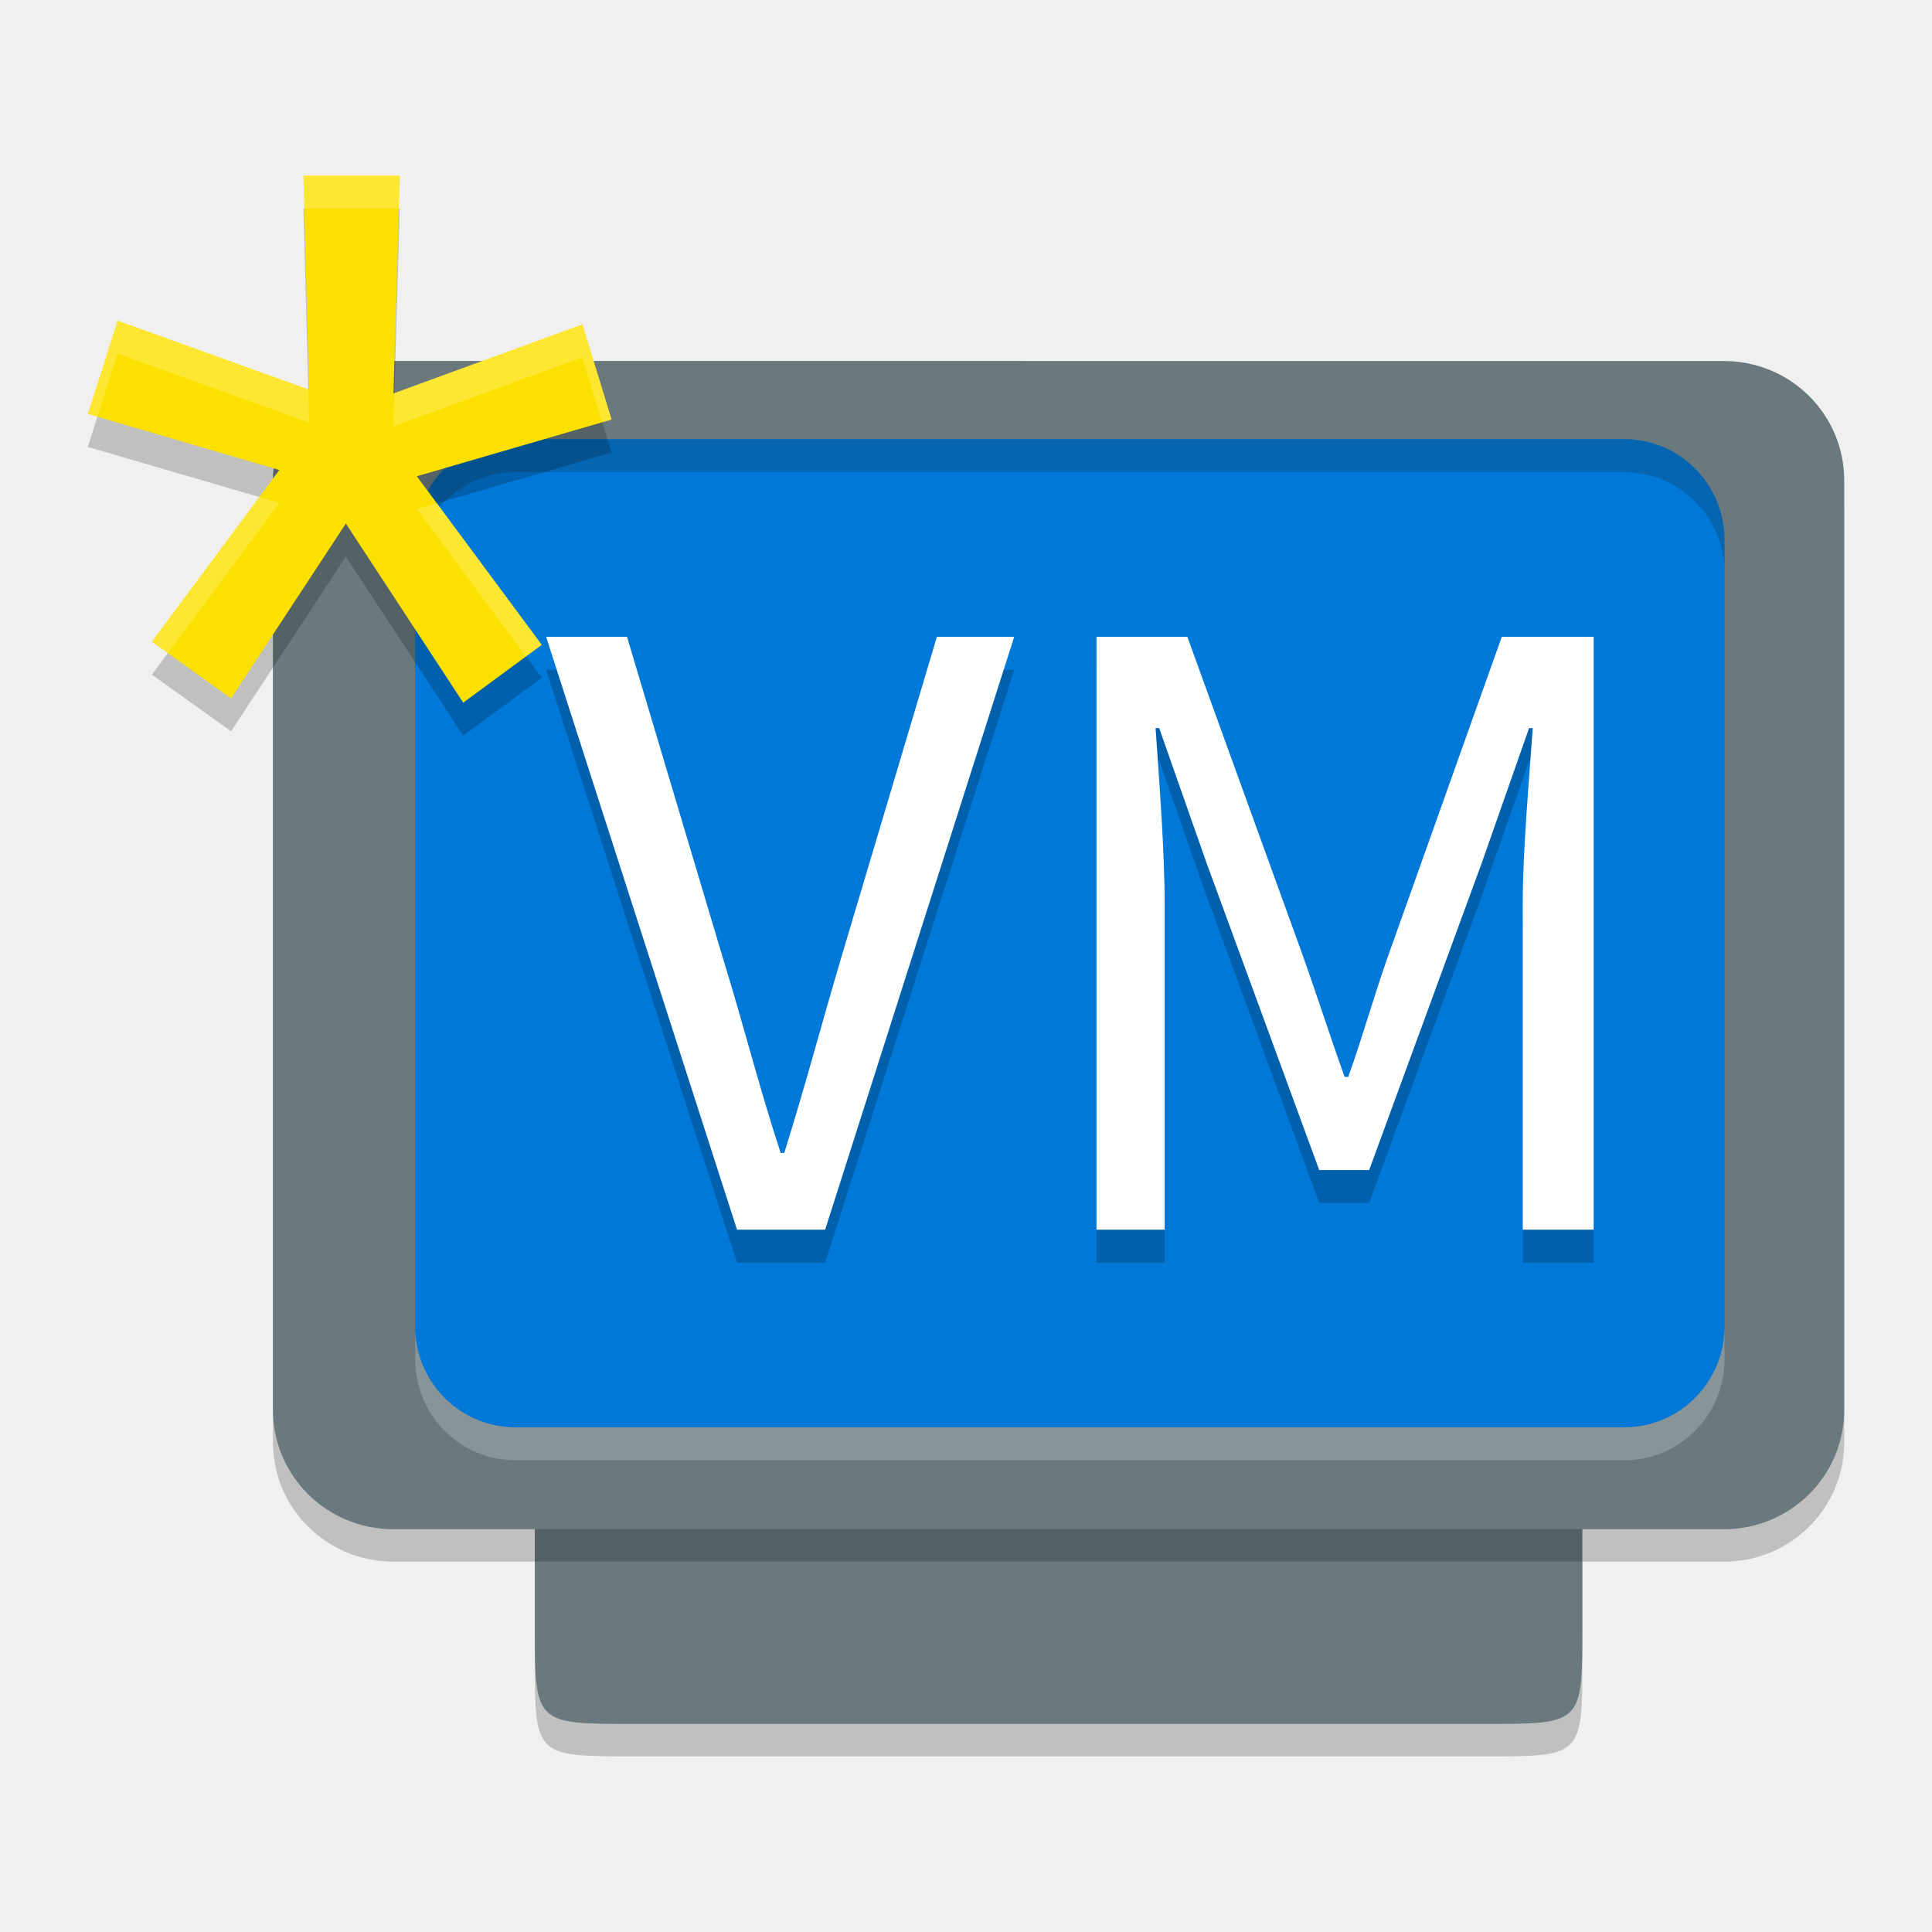
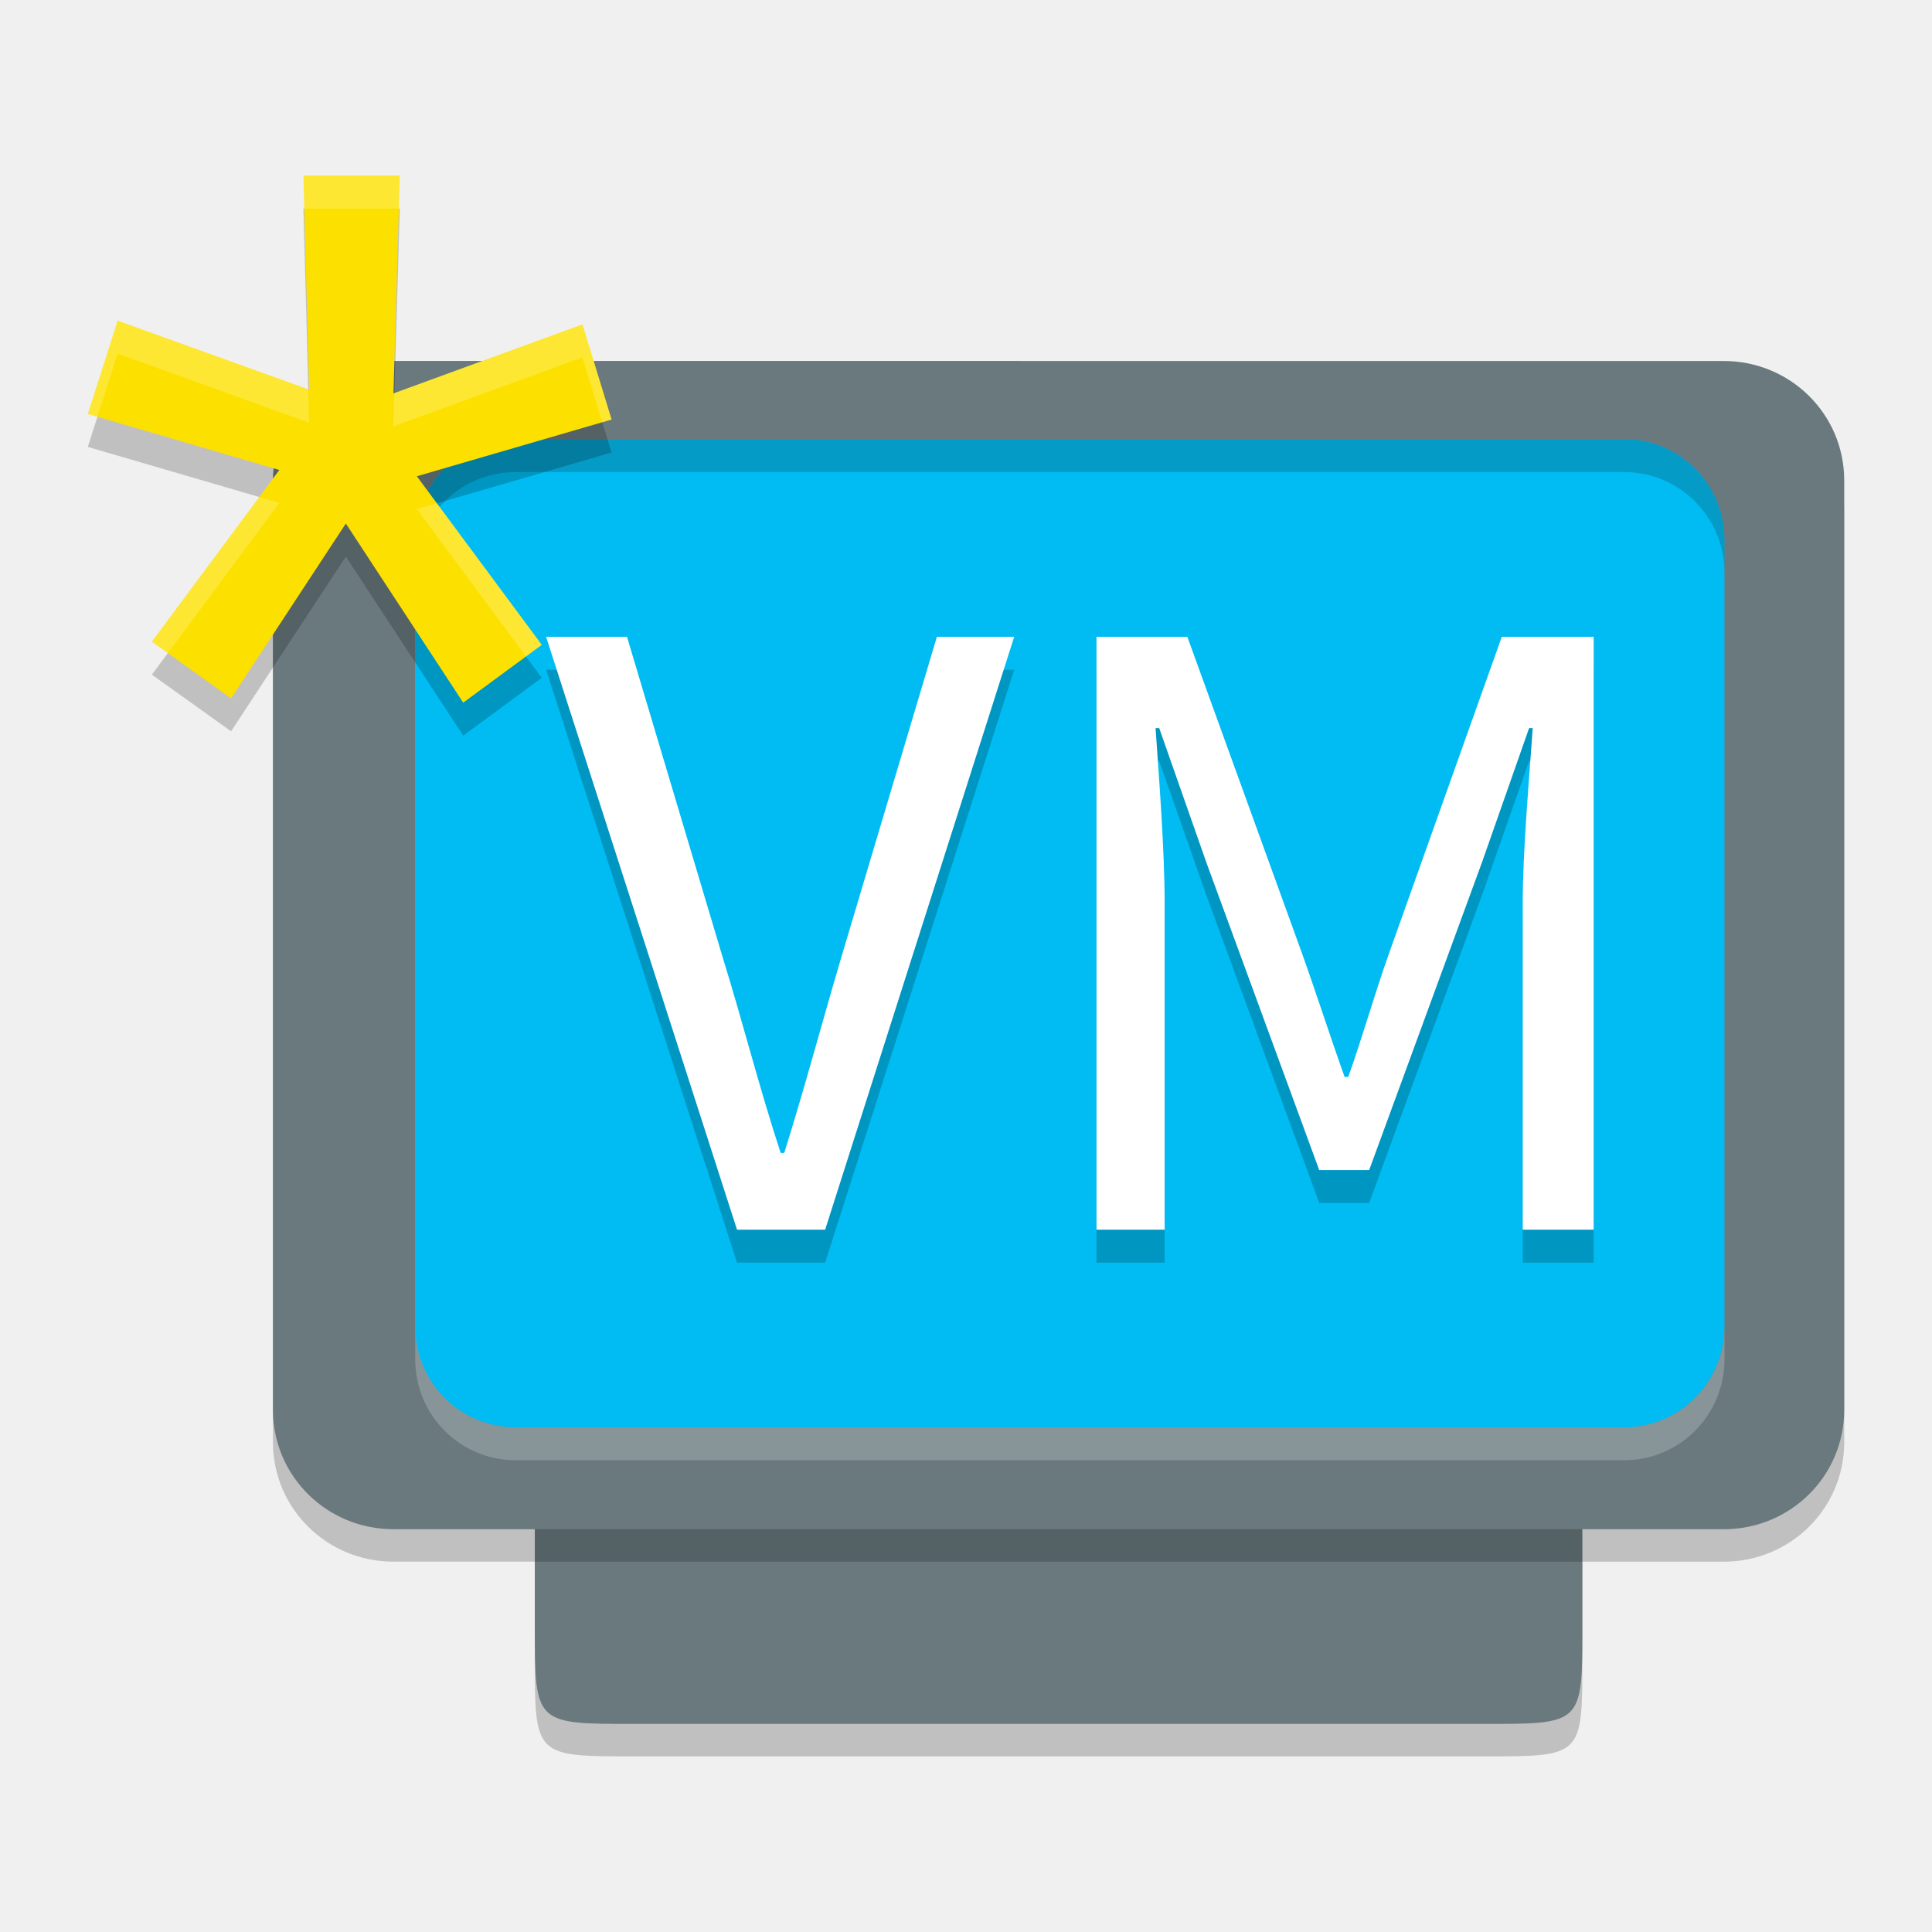
<svg xmlns="http://www.w3.org/2000/svg" width="22" height="22" version="1.1" viewBox="0 0 22 22">
  <g transform="matrix(.4761905 0 0 .4736842 .04761904 .105263)">
    <path d="m9.309 9.235c-1.597 0-2.882 1.281-2.882 2.872v22.34c0 1.591 1.285 2.872 2.882 2.872h3.38v2.331c0 2.35 0 2.35 2.355 2.35h20.333c2.362 0 2.362 0.017 2.362-2.34v-2.34h3.38c1.597 0 2.882-1.281 2.882-2.872v-22.34c0-1.591-1.285-2.872-2.882-2.872z" style="opacity:.2" />
    <path d="m9.309 8.455c-1.597 0-2.882 1.281-2.882 2.872v22.34c0 1.591 1.285 2.872 2.882 2.872h3.38v2.331c0 2.35 0 2.35 2.355 2.35h20.333c2.362 0 2.362 0.017 2.362-2.34v-2.34h3.38c1.597 0 2.882-1.281 2.882-2.872v-22.34c0-1.591-1.285-2.872-2.882-2.872z" style="fill:#69797e" />
    <g transform="matrix(.7827729 0 0 .7918354 .4344543 .8326603)">
-       <path transform="matrix(2.682771 0 0 2.666099 -.6827706 -1.332199)" d="m5.871 5c-0.634 0-1.145 0.513-1.145 1.15v8.951c0 0.637 0.511 1.152 1.145 1.152h12.623c0.634 0 1.143-0.515 1.143-1.152v-8.951c0-0.637-0.509-1.15-1.143-1.15h-12.623z" style="fill:#0078d7" />
+       <path transform="matrix(2.682771 0 0 2.666099 -.6827706 -1.332199)" d="m5.871 5c-0.634 0-1.145 0.513-1.145 1.15v8.951c0 0.637 0.511 1.152 1.145 1.152h12.623c0.634 0 1.143-0.515 1.143-1.152v-8.951c0-0.637-0.509-1.15-1.143-1.15h-12.623z" style="fill:#00BCF2" />
      <path d="M 15.068,12 C 13.369,12 12,13.369 12,15.068 v 1 C 12,14.369 13.369,13 15.068,13 H 48.932 C 50.631,13 52,14.369 52,16.068 v -1 C 52,13.369 50.631,12 48.932,12 Z" style="fill:#1b1b1b;opacity:.2" />
      <path d="m48.932 43c1.7 0 3.068-1.369 3.068-3.068v-1c0 1.7-1.369 3.068-3.068 3.068h-33.863c-1.7 0-3.068-1.369-3.068-3.068v1c0 1.7 1.369 3.068 3.068 3.068z" style="fill:#ffffff;opacity:.2" />
      <path transform="matrix(1.421053,0,0,1.4,-2.263158,-1.600002)" d="m12.852 14.715 4.104 12.857h1.895l4.064-12.857h-1.662l-2.051 6.938c-0.449 1.529-0.762 2.745-1.23 4.254h-0.078c-0.488-1.509-0.781-2.725-1.25-4.254l-2.053-6.938zm11.832 0v12.857h1.465v-7.076c0-1.137-0.117-2.666-0.195-3.803h0.078l1.016 2.92 2.424 6.664h1.074l2.422-6.664 1.016-2.92h0.078c-0.078 1.137-0.215 2.666-0.215 3.803v7.076h1.525v-12.857h-1.975l-2.422 6.859c-0.313 0.882-0.566 1.804-0.879 2.686h-0.078c-0.313-0.882-0.605-1.804-0.918-2.686l-2.463-6.859z" style="opacity:.2" />
      <path transform="matrix(1.421053,0,0,1.4,-2.263158,-1.600002)" d="m12.852 14 4.104 12.857h1.895l4.064-12.857h-1.662l-2.051 6.938c-0.449 1.529-0.762 2.745-1.23 4.254h-0.078c-0.488-1.509-0.781-2.725-1.25-4.254l-2.053-6.938zm11.832 0v12.857h1.465v-7.076c0-1.137-0.117-2.664-0.195-3.801h0.078l1.016 2.92 2.424 6.664h1.074l2.422-6.664 1.016-2.92h0.078c-0.078 1.137-0.215 2.664-0.215 3.801v7.076h1.525v-12.857h-1.975l-2.422 6.859c-0.313 0.882-0.566 1.804-0.879 2.686h-0.078c-0.313-0.882-0.605-1.804-0.918-2.686l-2.463-6.859z" style="fill:#ffffff" />
      <path transform="matrix(1.421053,0,0,1.4,-2.263158,-1.600002)" d="m7.635 4.715 0.123 4.641-4.117-1.498-0.641 2.025l4.117 1.213-2.74 3.725 1.703 1.229 2.467-3.791 2.523 3.885 1.689-1.254-2.686-3.658 4.186-1.227-0.627-2.064-4.062 1.498 0.137-4.723z" style="opacity:.2" />
      <path transform="matrix(1.421053,0,0,1.4,-2.263158,-1.600002)" d="M 7.635,4 7.758,8.641 3.641,7.145 3,9.168 l 4.117,1.215 -2.74,3.723 1.703,1.229 2.467,-3.791 2.523,3.885 1.689,-1.254 -2.686,-3.656 L 14.26,9.289 13.633,7.225 9.57,8.723 9.707,4 Z" style="fill:#fce100" />
      <path d="m8.586 4 0.027 1h2.887l0.029-1zm-5.676 4.402-0.91 2.832 0.293 0.086 0.617-1.918 5.85 2.096-0.027-1.01zm14.199 0.113-5.744 2.086-0.029 1.01 5.773-2.096 0.607 1.971l0.283-0.082zm-9.873 5.242-3.279 4.391 0.488 0.346 3.404-4.559zm5.43 0.188-0.613 0.178 3.334 4.475 0.482-0.354z" style="fill:#ffffff;opacity:.2" />
    </g>
    <rect x="12.689" y="36.539" width="25.049" height=".78" rx="0" ry="0" style="opacity:.2" />
  </g>
</svg>
